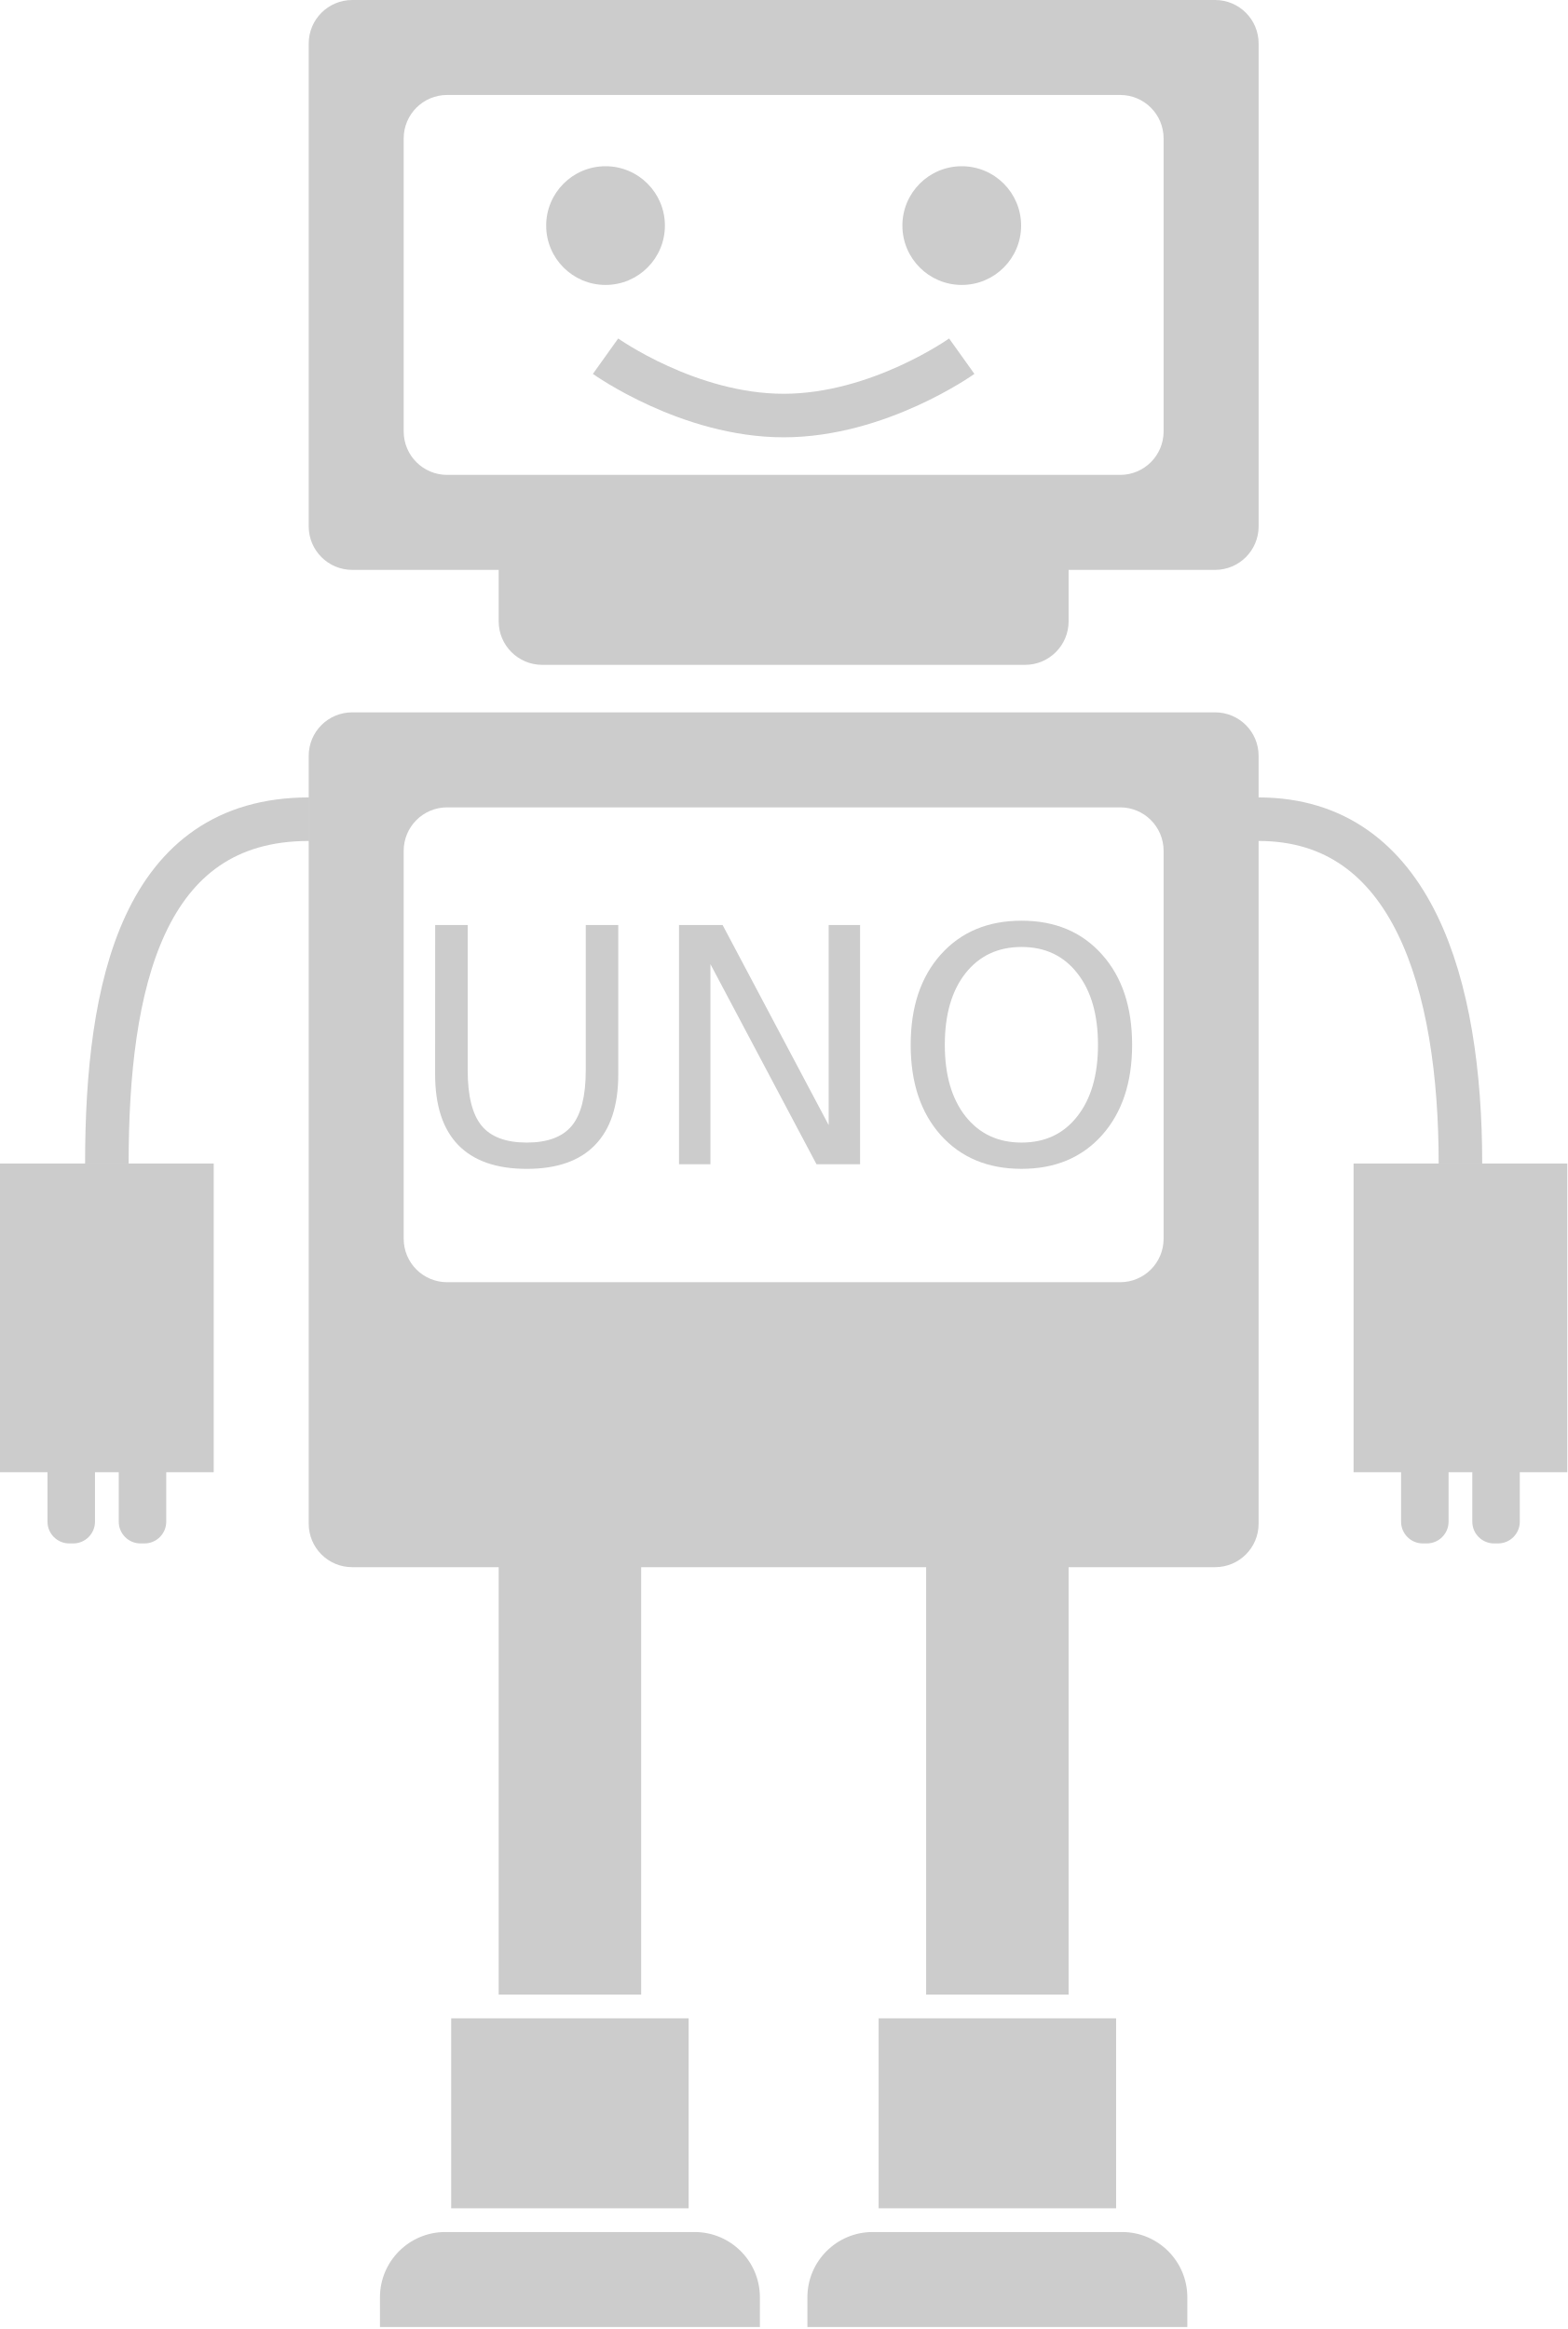
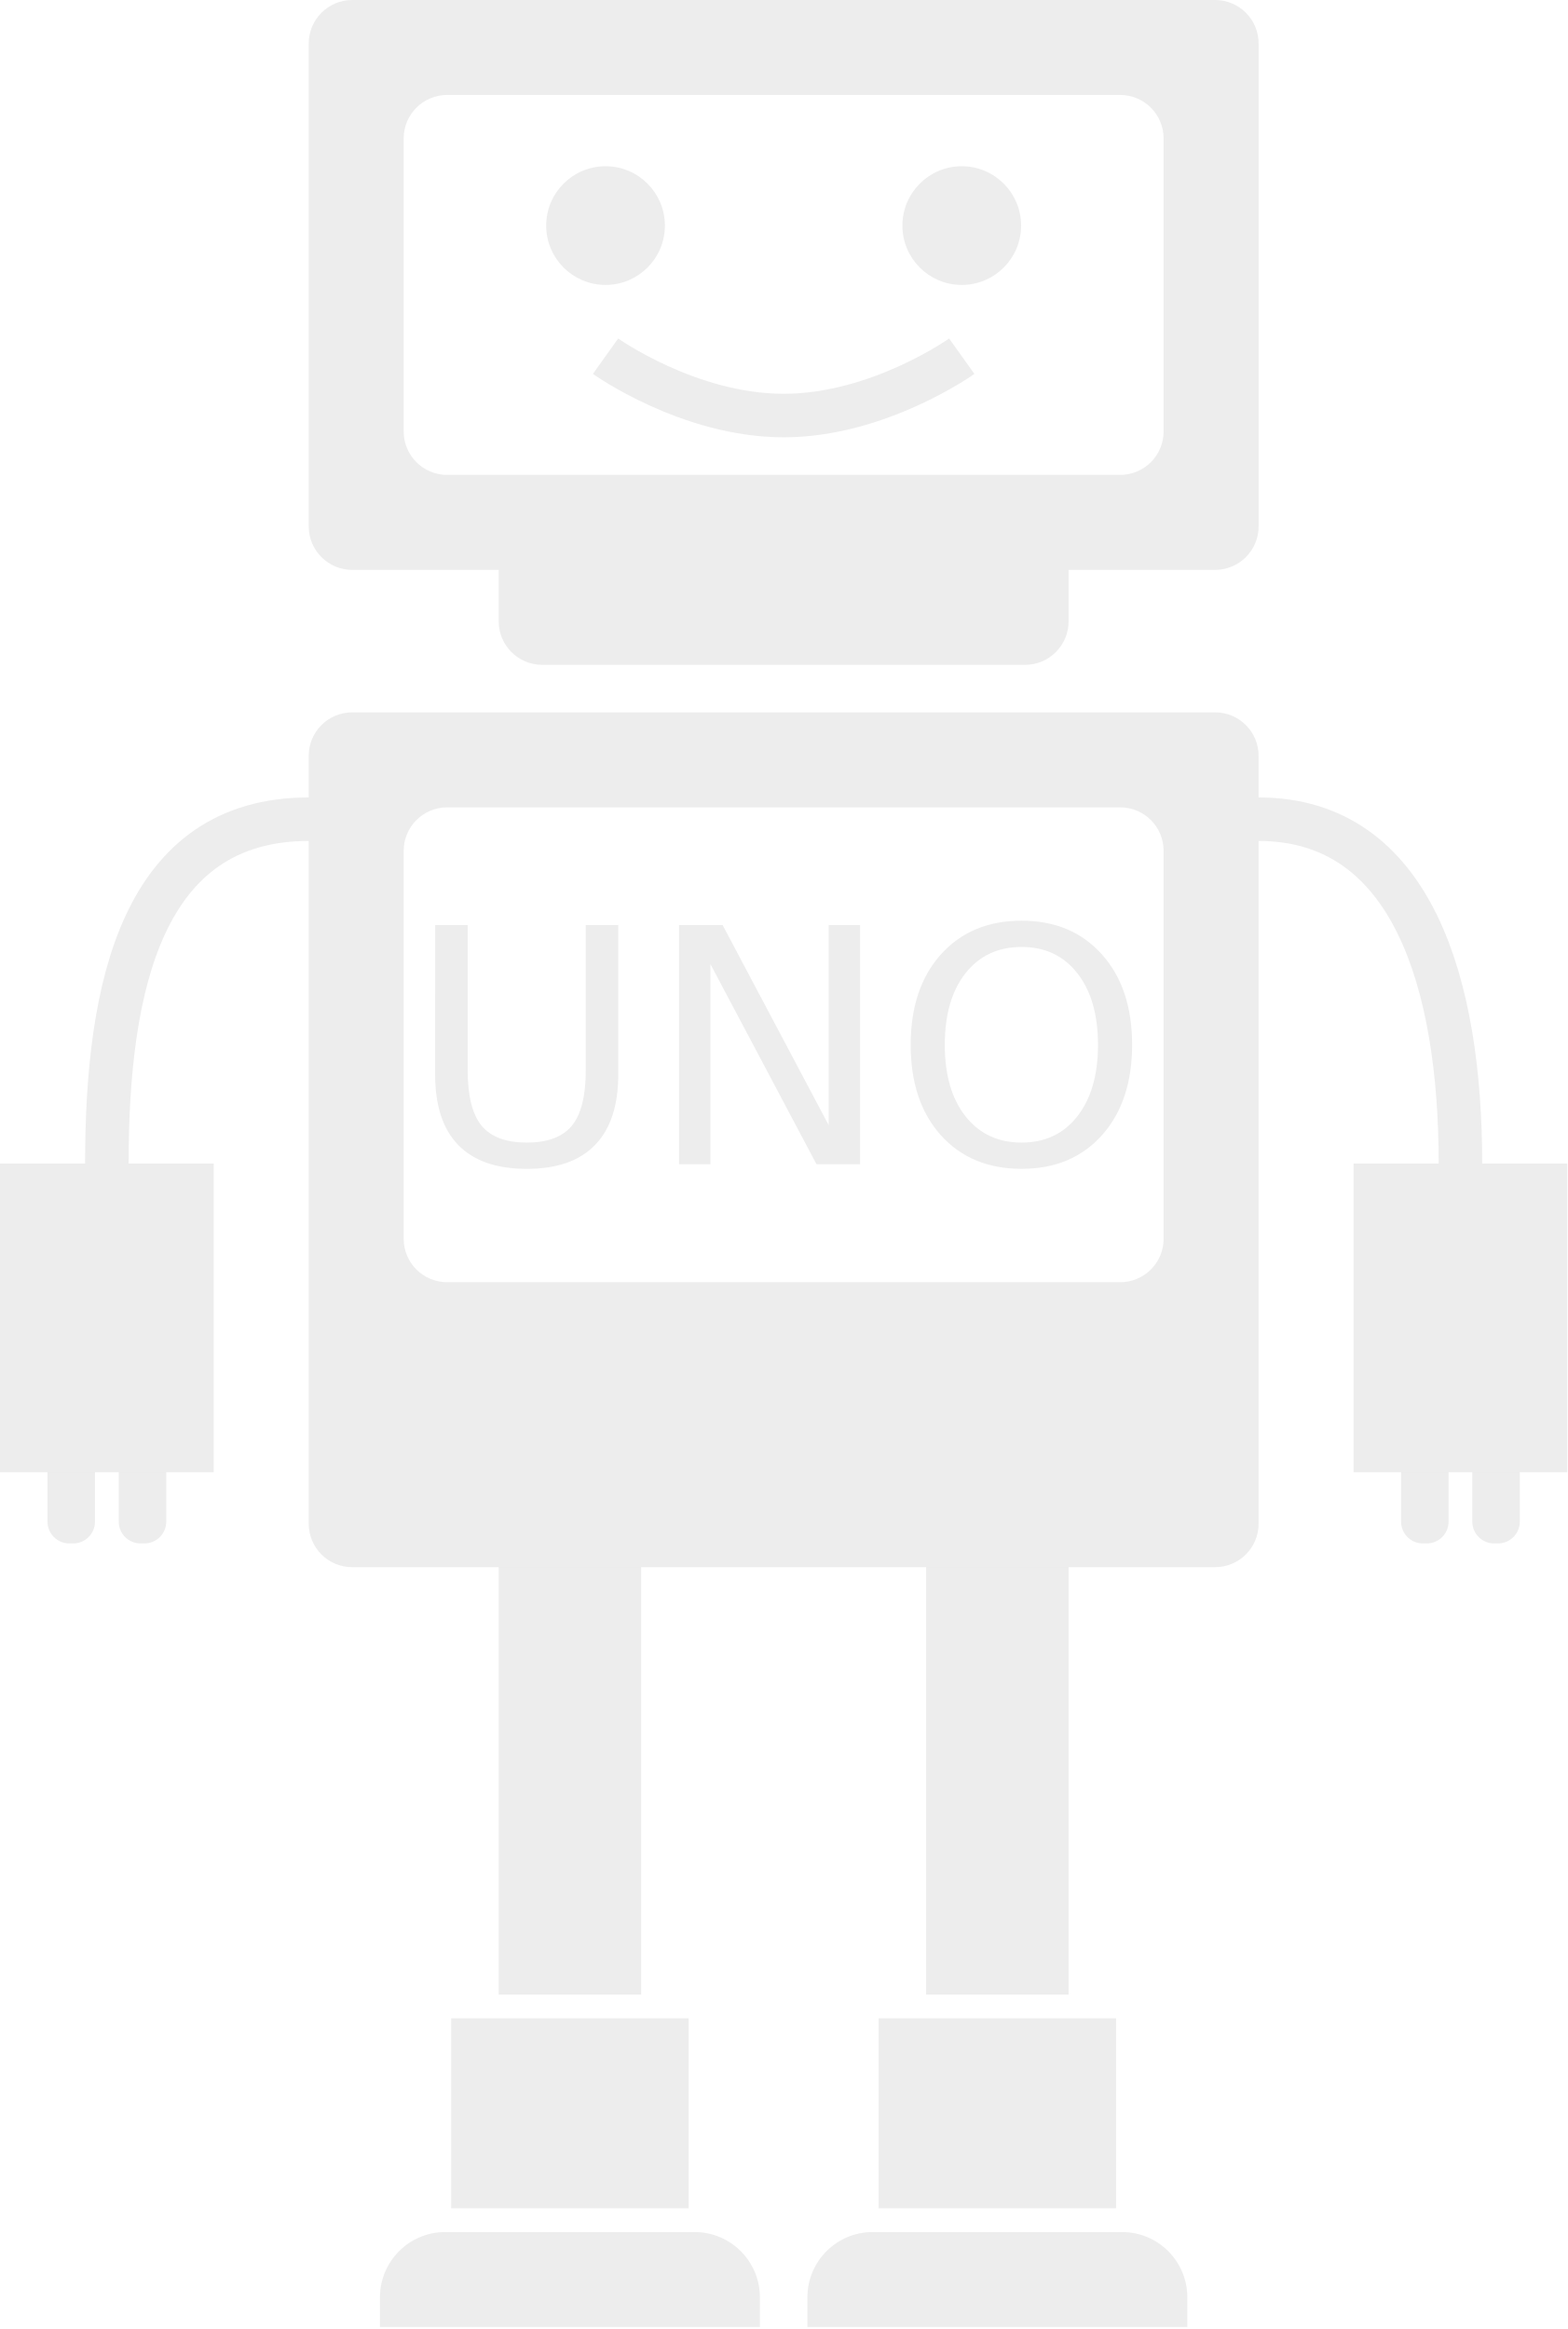
<svg xmlns="http://www.w3.org/2000/svg" width="72" height="107" viewBox="0 0 72 107" fill="none" version="1.1" id="svg17">
  <defs id="defs17">
    <rect x="18.546" y="39.061" width="34.909" height="17.373" id="rect18" />
  </defs>
-   <path d="m 14.182,37.636 c -7.637,0 -9.273,7.636 -9.273,15.818 M 57.818,37.636 c 7.091,0 9.273,7.636 9.273,15.818" stroke="#178ace" stroke-width="2" id="path1" style="stroke:#000000;stroke-opacity:0.2" />
-   <rect y="53.455" width="9.818" height="14.182" fill="#C4C4C4" id="rect1" style="fill:#000000;fill-opacity:0.2" x="0" />
-   <rect x="62.182" y="53.455" width="9.818" height="14.182" fill="#C4C4C4" id="rect3" style="fill:#000000;fill-opacity:0.2" />
-   <path d="m 2.182,67.636 h 2.182 v 2.273 c 0,0.552 -0.448,1 -1,1 H 3.182 c -0.552,0 -1,-0.448 -1,-1 z" fill="#178ACE" id="path4" style="fill:#000000;fill-opacity:0.2" />
-   <path d="m 64.364,67.636 h 2.182 v 2.273 c 0,0.552 -0.448,1 -1,1 h -0.182 c -0.552,0 -1,-0.448 -1,-1 z" fill="#178ACE" id="path5" style="fill:#000000;fill-opacity:0.2" />
-   <path d="m 5.455,67.636 h 2.182 v 2.273 c 0,0.552 -0.448,1 -1,1 H 6.455 c -0.552,0 -1,-0.448 -1,-1 z" fill="#178ACE" id="path6" style="fill:#000000;fill-opacity:0.2" />
-   <path d="m 67.636,67.636 h 2.182 v 2.273 c 0,0.552 -0.448,1 -1,1 h -0.182 c -0.552,0 -1,-0.448 -1,-1 z" fill="#178ACE" id="path7" style="fill:#000000;fill-opacity:0.2" />
-   <path id="rect7" style="fill:#000000;fill-opacity:0.2" d="m 16.182,32.727 c -1.108,0 -2,0.892 -2,2 V 70 c 0,1.108 0.892,2 2,2 h 39.637 c 1.108,0 2,-0.892 2,-2 V 34.727 c 0,-1.108 -0.892,-2 -2,-2 z m 4.363,4.365 h 30.91 c 1.108,0 2,0.892 2,2 v 17.816 c 0,1.108 -0.892,2 -2,2 H 20.545 c -1.108,0 -2,-0.892 -2,-2 V 39.092 c 0,-1.108 0.892,-2 2,-2 z" />
-   <rect x="22.909" y="72" width="6.545" height="19.636" fill="#24253F" id="rect9" style="fill:#000000;fill-opacity:0.2" />
-   <rect x="20.727" y="92.727" width="10.909" height="8.727" fill="#C4C4C4" id="rect10" style="fill:#000000;fill-opacity:0.2" />
-   <path d="m 17.455,105.545 c 0,-1.656 1.343,-3 3,-3 h 11.454 c 1.657,0 3,1.344 3,3 v 1.364 H 17.455 Z" fill="#444458" id="path11" style="fill:#000000;fill-opacity:0.2" />
-   <rect x="40.364" y="92.727" width="10.909" height="8.727" fill="#C4C4C4" id="rect12" style="fill:#000000;fill-opacity:0.2" />
-   <rect x="42.546" y="72" width="6.545" height="19.636" fill="#24253F" id="rect14" style="fill:#000000;fill-opacity:0.2" />
-   <path d="m 37.091,105.545 c 0,-1.656 1.343,-3 3,-3 h 11.454 c 1.657,0 3,1.344 3,3 v 1.364 H 37.091 Z" fill="#444458" id="path14" style="fill:#000000;fill-opacity:0.2" />
-   <path id="path15" style="fill:#000000;fill-opacity:0.2" d="m 16.182,0 c -1.105,0 -2,0.895 -2,2 v 22.182 c 0,1.105 0.895,2 2,2 h 6.727 v 2.363 c 0,1.104 0.895,2 2,2 h 22.182 c 1.105,0 2,-0.896 2,-2 v -2.363 h 6.729 c 1.105,0 2,-0.895 2,-2 V 2 c 0,-1.105 -0.895,-2 -2,-2 z m 4.363,4.363 h 30.91 c 1.108,0 2,0.892 2,2 V 19.818 c 0,1.108 -0.892,2 -2,2 H 20.545 c -1.108,0 -2,-0.892 -2,-2 V 6.363 c 0,-1.108 0.892,-2 2,-2 z" />
-   <path d="m 27.818,16.364 c 0,0 3.818,2.727 8.182,2.727 4.364,0 8.182,-2.727 8.182,-2.727" stroke="#24253F" stroke-width="2" stroke-linejoin="round" id="path16" style="fill:none;fill-opacity:0.5;stroke:#000000;stroke-opacity:0.2" />
-   <circle cx="27.818" cy="10.364" r="2.727" fill="#0FB900" id="circle16" style="fill:#000000;fill-opacity:0.2" />
-   <circle cx="44.182" cy="10.364" r="2.727" fill="#0FB900" id="circle17" style="fill:#000000;fill-opacity:0.2" />
-   <g aria-label="UNO" transform="matrix(1.256133,0,0,1.256133,-4.613325,-8.914846)" id="text18" style="white-space:pre;shape-inside:url(#rect18);fill:#000000;fill-opacity:0.2;stroke-opacity:0.5">
+   <path d="m 14.182,37.636 c -7.637,0 -9.273,7.636 -9.273,15.818 M 57.818,37.636 c 7.091,0 9.273,7.636 9.273,15.818" stroke="#178ace" stroke-width="2" id="path1" style="stroke:#000000;stroke-opacity:0.2;opacity:0.35" />
+   <rect y="53.455" width="9.818" height="14.182" fill="#C4C4C4" id="rect1" style="fill:#000000;fill-opacity:0.2;opacity:0.35" x="0" />
+   <rect x="62.182" y="53.455" width="9.818" height="14.182" fill="#C4C4C4" id="rect3" style="fill:#000000;fill-opacity:0.2;opacity:0.35" />
+   <path d="m 2.182,67.636 h 2.182 v 2.273 c 0,0.552 -0.448,1 -1,1 H 3.182 c -0.552,0 -1,-0.448 -1,-1 z" fill="#178ACE" id="path4" style="fill:#000000;fill-opacity:0.2;opacity:0.35" />
+   <path d="m 64.364,67.636 h 2.182 v 2.273 c 0,0.552 -0.448,1 -1,1 h -0.182 c -0.552,0 -1,-0.448 -1,-1 z" fill="#178ACE" id="path5" style="fill:#000000;fill-opacity:0.2;opacity:0.35" />
+   <path d="m 5.455,67.636 h 2.182 v 2.273 c 0,0.552 -0.448,1 -1,1 H 6.455 c -0.552,0 -1,-0.448 -1,-1 z" fill="#178ACE" id="path6" style="fill:#000000;fill-opacity:0.2;opacity:0.35" />
+   <path d="m 67.636,67.636 h 2.182 v 2.273 c 0,0.552 -0.448,1 -1,1 h -0.182 c -0.552,0 -1,-0.448 -1,-1 z" fill="#178ACE" id="path7" style="fill:#000000;fill-opacity:0.2;opacity:0.35" />
+   <path id="rect7" style="fill:#000000;fill-opacity:0.2;opacity:0.35" d="m 16.182,32.727 c -1.108,0 -2,0.892 -2,2 V 70 c 0,1.108 0.892,2 2,2 h 39.637 c 1.108,0 2,-0.892 2,-2 V 34.727 c 0,-1.108 -0.892,-2 -2,-2 z m 4.363,4.365 h 30.91 c 1.108,0 2,0.892 2,2 v 17.816 c 0,1.108 -0.892,2 -2,2 H 20.545 c -1.108,0 -2,-0.892 -2,-2 V 39.092 c 0,-1.108 0.892,-2 2,-2 z" />
+   <rect x="22.909" y="72" width="6.545" height="19.636" fill="#24253F" id="rect9" style="fill:#000000;fill-opacity:0.2;opacity:0.35" />
+   <rect x="20.727" y="92.727" width="10.909" height="8.727" fill="#C4C4C4" id="rect10" style="fill:#000000;fill-opacity:0.2;opacity:0.35" />
+   <path d="m 17.455,105.545 c 0,-1.656 1.343,-3 3,-3 h 11.454 c 1.657,0 3,1.344 3,3 v 1.364 H 17.455 Z" fill="#444458" id="path11" style="fill:#000000;fill-opacity:0.2;opacity:0.35" />
+   <rect x="40.364" y="92.727" width="10.909" height="8.727" fill="#C4C4C4" id="rect12" style="fill:#000000;fill-opacity:0.2;opacity:0.35" />
+   <rect x="42.546" y="72" width="6.545" height="19.636" fill="#24253F" id="rect14" style="fill:#000000;fill-opacity:0.2;opacity:0.35" />
+   <path d="m 37.091,105.545 c 0,-1.656 1.343,-3 3,-3 h 11.454 c 1.657,0 3,1.344 3,3 v 1.364 H 37.091 Z" fill="#444458" id="path14" style="fill:#000000;fill-opacity:0.2;opacity:0.35" />
+   <path id="path15" style="fill:#000000;fill-opacity:0.2;opacity:0.35" d="m 16.182,0 c -1.105,0 -2,0.895 -2,2 v 22.182 c 0,1.105 0.895,2 2,2 h 6.727 v 2.363 c 0,1.104 0.895,2 2,2 h 22.182 c 1.105,0 2,-0.896 2,-2 v -2.363 h 6.729 c 1.105,0 2,-0.895 2,-2 V 2 c 0,-1.105 -0.895,-2 -2,-2 z m 4.363,4.363 h 30.91 c 1.108,0 2,0.892 2,2 V 19.818 c 0,1.108 -0.892,2 -2,2 H 20.545 c -1.108,0 -2,-0.892 -2,-2 V 6.363 c 0,-1.108 0.892,-2 2,-2 z" />
+   <path d="m 27.818,16.364 c 0,0 3.818,2.727 8.182,2.727 4.364,0 8.182,-2.727 8.182,-2.727" stroke="#24253F" stroke-width="2" stroke-linejoin="round" id="path16" style="fill:none;fill-opacity:0.5;stroke:#000000;stroke-opacity:0.2;opacity:0.35" />
+   <circle cx="27.818" cy="10.364" r="2.727" fill="#0FB900" id="circle16" style="fill:#000000;fill-opacity:0.2;opacity:0.35" />
+   <circle cx="44.182" cy="10.364" r="2.727" fill="#0FB900" id="circle17" style="fill:#000000;fill-opacity:0.2;opacity:0.35" />
+   <g aria-label="UNO" transform="matrix(1.256133,0,0,1.256133,-4.613325,-8.914846)" id="text18" style="white-space:pre;shape-inside:url(#rect18);fill:#000000;fill-opacity:0.2;stroke-opacity:0.5;opacity:0.35">
    <path d="m 19.588,40.93 h 1.189 v 5.314 q 0,1.406 0.51,2.027 0.51,0.615 1.652,0.615 1.137,0 1.646,-0.615 0.51,-0.621 0.51,-2.027 v -5.314 h 1.189 v 5.461 q 0,1.711 -0.85,2.584 -0.844,0.873 -2.496,0.873 -1.658,0 -2.508,-0.873 -0.844,-0.873 -0.844,-2.584 z" id="path27" />
    <path d="m 28.506,40.93 h 1.594 l 3.879,7.318 v -7.318 h 1.148 v 8.748 h -1.594 l -3.879,-7.318 v 7.318 h -1.148 z" id="path29" />
    <path d="m 41.033,41.732 q -1.289,0 -2.051,0.961 -0.756,0.961 -0.756,2.619 0,1.652 0.756,2.613 0.762,0.961 2.051,0.961 1.289,0 2.039,-0.961 0.756,-0.961 0.756,-2.613 0,-1.658 -0.756,-2.619 -0.75,-0.961 -2.039,-0.961 z m 0,-0.961 q 1.84,0 2.941,1.236 1.102,1.23 1.102,3.305 0,2.068 -1.102,3.305 -1.102,1.23 -2.941,1.23 -1.846,0 -2.953,-1.23 -1.102,-1.23 -1.102,-3.305 0,-2.074 1.102,-3.305 1.107,-1.236 2.953,-1.236 z" id="path31" />
  </g>
</svg>
